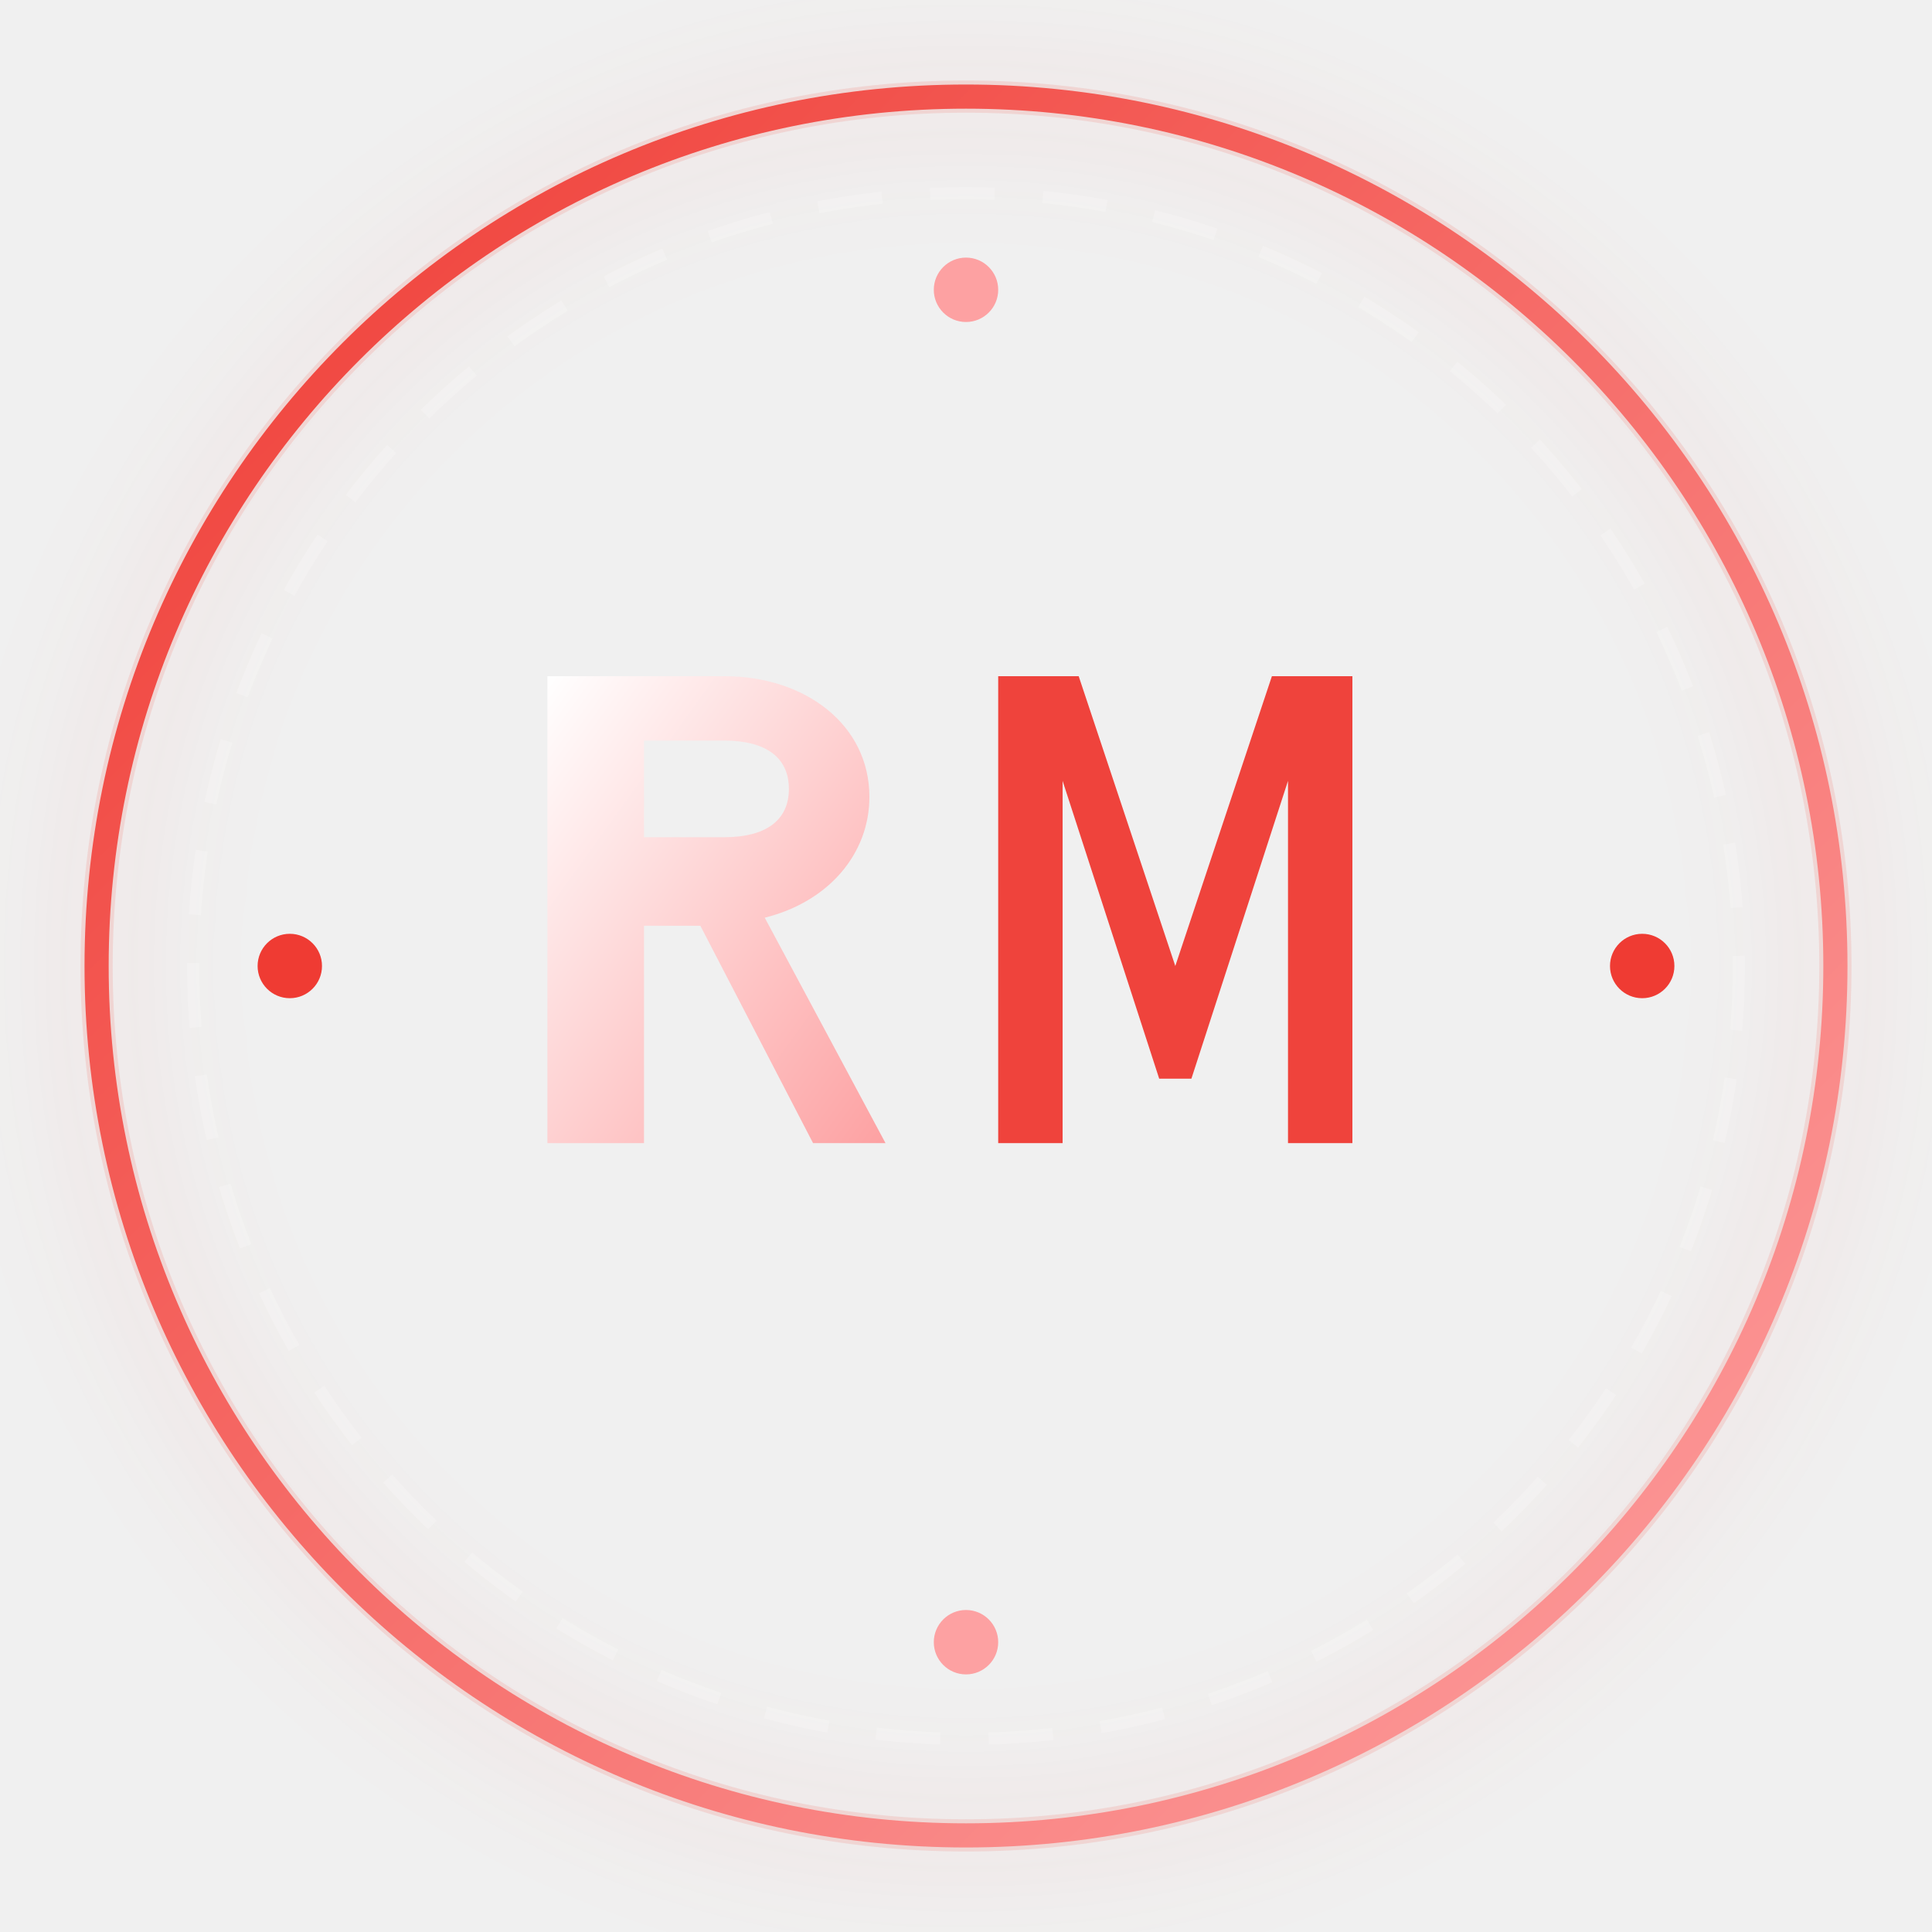
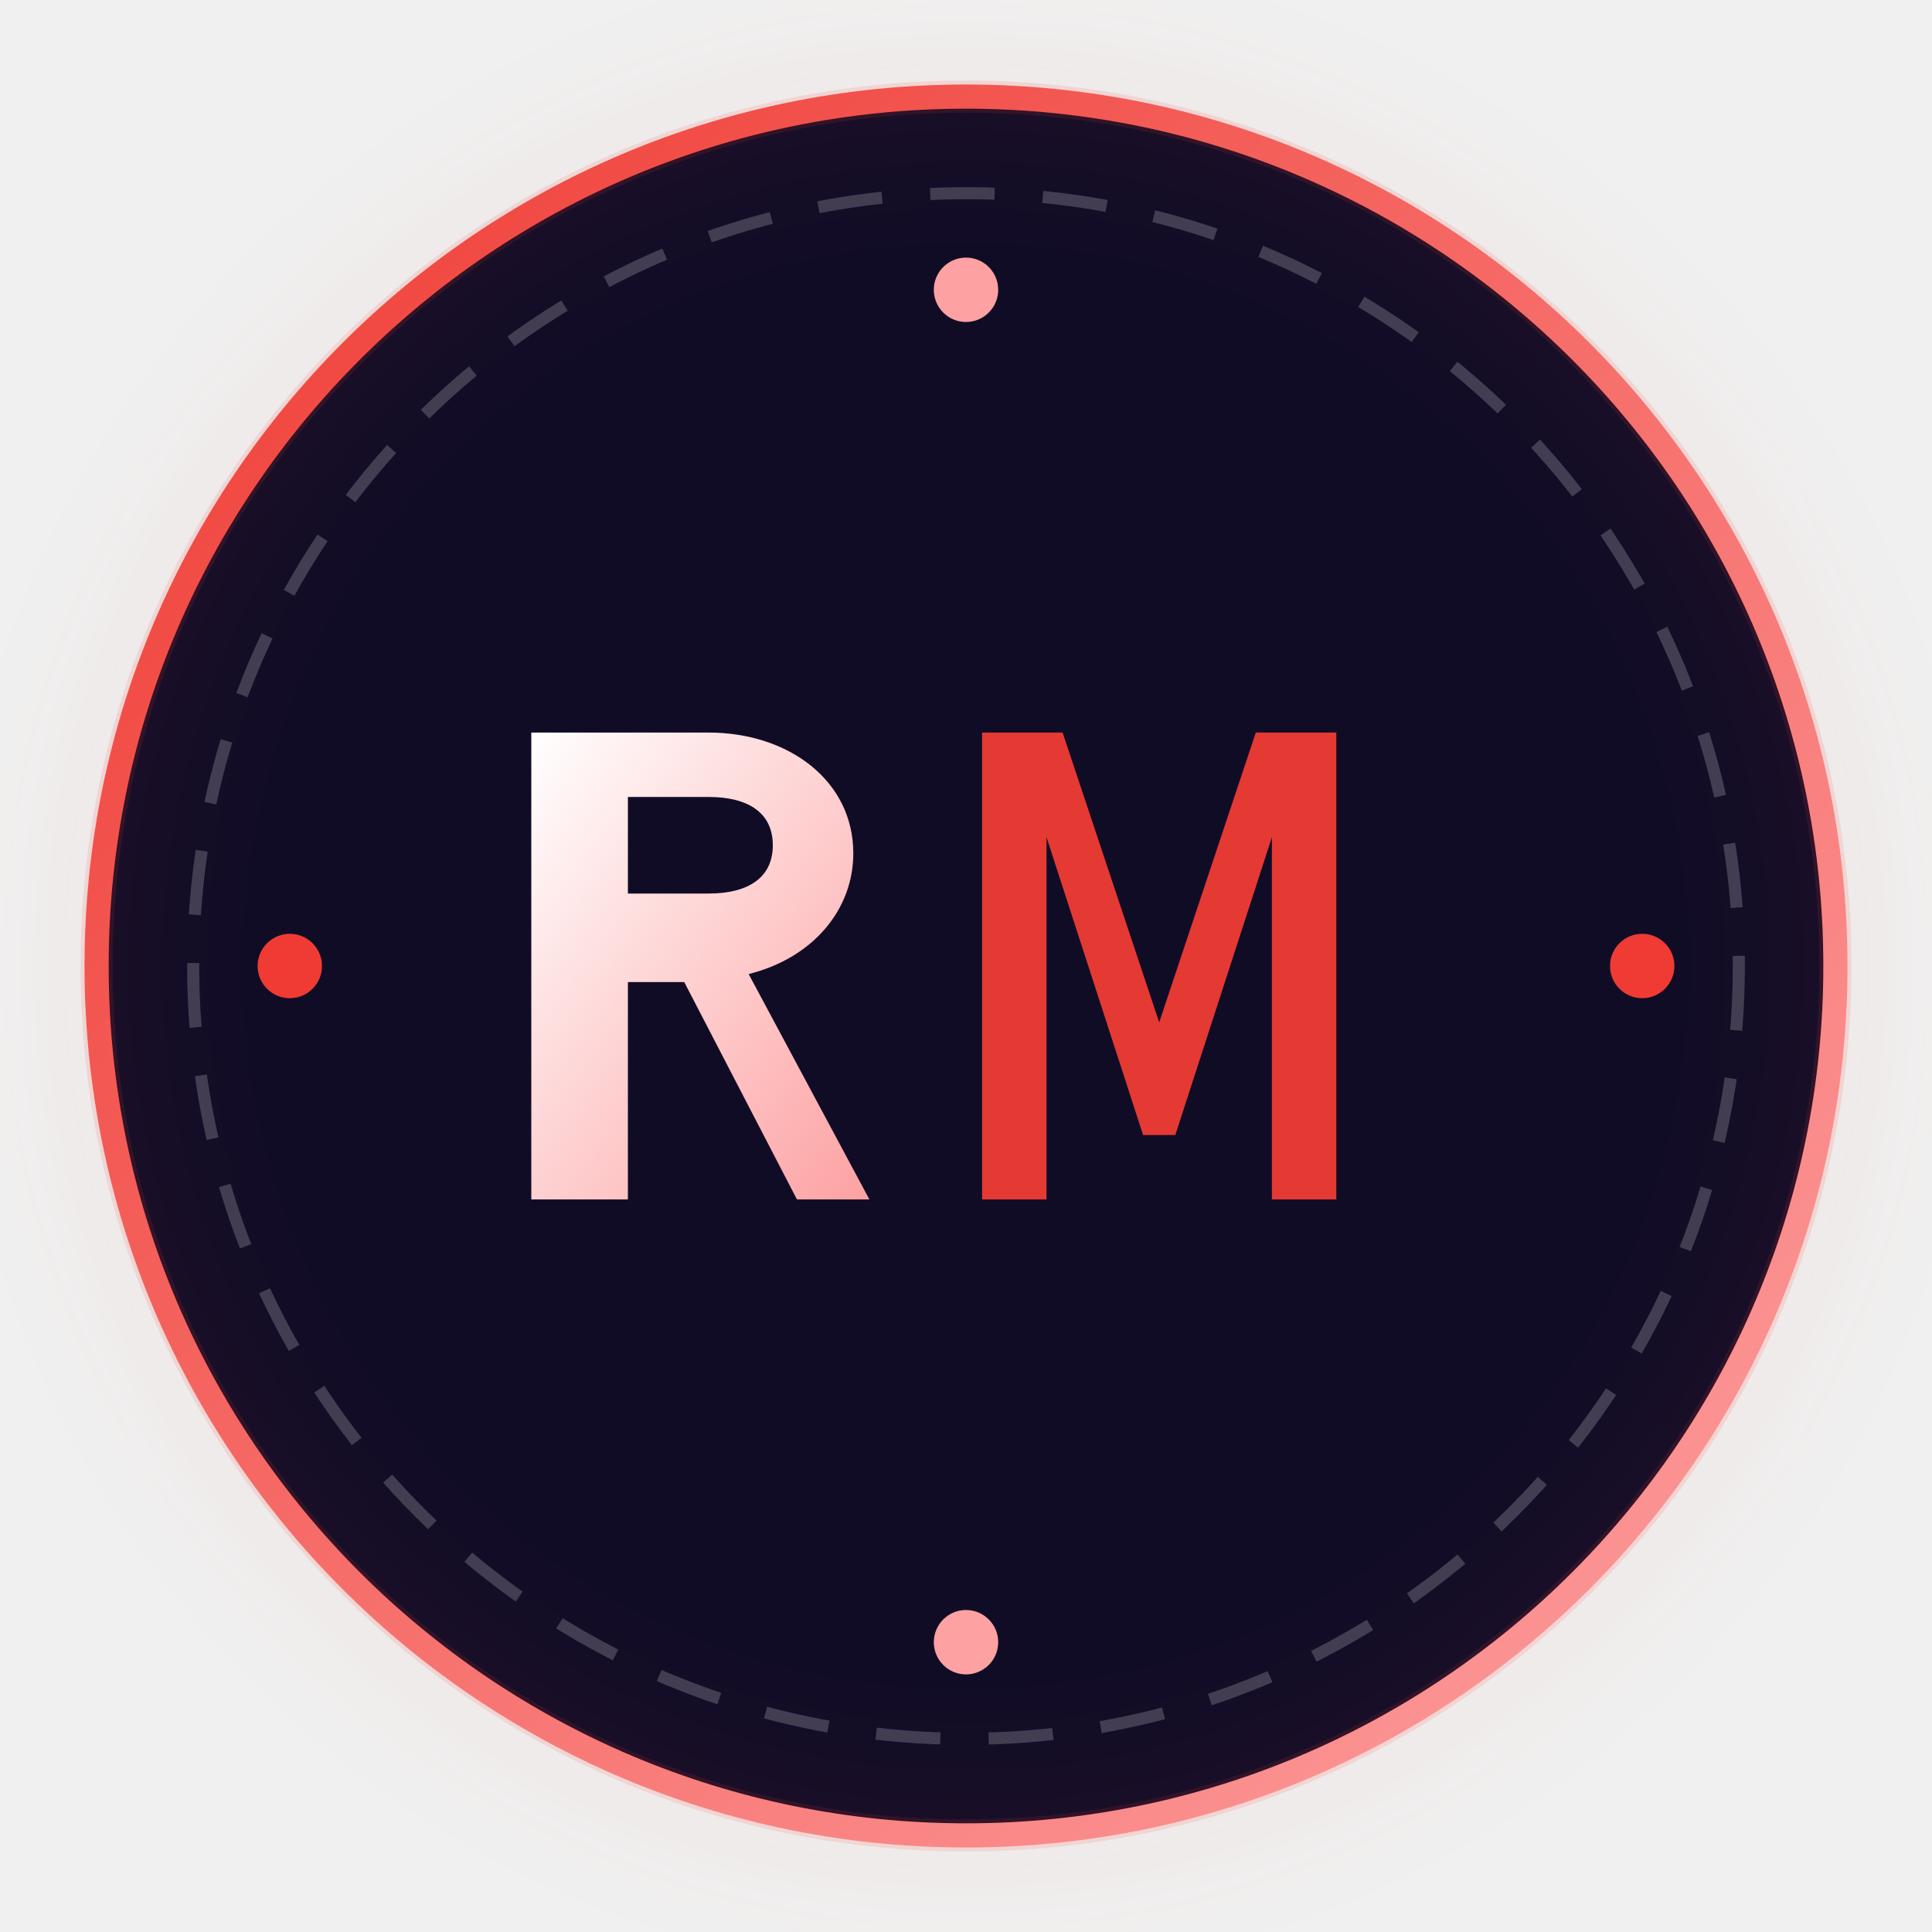
<svg xmlns="http://www.w3.org/2000/svg" viewBox="0 0 120 120" width="100%" height="100%">
  <defs>
    <linearGradient id="ring-grad" x1="0%" y1="0%" x2="100%" y2="100%">
      <stop offset="0%" stop-color="#EF3B33" />
      <stop offset="100%" stop-color="#FDA1A2" />
    </linearGradient>
    <linearGradient id="text-grad" x1="0%" y1="0%" x2="100%" y2="100%">
      <stop offset="0%" stop-color="#FFFFFF" />
      <stop offset="100%" stop-color="#FDA1A2" />
    </linearGradient>
    <filter id="glow" x="-20%" y="-20%" width="140%" height="140%">
      <feGaussianBlur stdDeviation="4" result="blur" />
      <feComposite in="SourceGraphic" in2="blur" operator="over" />
    </filter>
  </defs>
+   <circle cx="60" cy="60" r="54" fill="#110C26" />
  <circle cx="60" cy="60" r="54" fill="none" stroke="#EF3B33" stroke-width="2" opacity="0.15" filter="url(#glow)" />
  <circle cx="60" cy="60" r="54" fill="none" stroke="url(#ring-grad)" stroke-width="1.5" />
  <circle cx="60" cy="60" r="48" fill="none" stroke="#FFFFFF" stroke-width="0.75" stroke-dasharray="4 3" opacity="0.2" />
-   <g>
-     <path d="M34,42 h11 c5,0 9,3 9,7.5 c0,3.5 -2.5,6.5 -6.5,7.5 l7.5,14 h-4.5 l-7,-13.5 h-3.5 v13.5 h-6 Z m6,4 v6 h5 c2.5,0 4,-1 4,-3 c0,-2 -1.5,-3 -4,-3 Z" fill="url(#text-grad)" />
+   <g transform="translate(-1, 3.5)">
+     <path d="M34,42 h11 c5,0 9,3 9,7.5 c0,3.5 -2.5,6.5 -6.5,7.5 l7.5,14 h-4.5 l-7,-13.5 h-3.5 v13.5 h-6 Z M40,46 v6 h5 c2.5,0 4,-1 4,-3 c0,-2 -1.5,-3 -4,-3 Z" fill="url(#text-grad)" />
    <path d="M62,42 h5 l6,18 l6,-18 h5 v29 h-4 v-22.5 l-6,18.5 h-2 l-6,-18.5 v22.5 h-4 Z" fill="#EF3B33" opacity="0.95" />
  </g>
  <circle cx="60" cy="18" r="2" fill="#FDA1A2" />
  <circle cx="60" cy="102" r="2" fill="#FDA1A2" />
  <circle cx="18" cy="60" r="2" fill="#EF3B33" />
  <circle cx="102" cy="60" r="2" fill="#EF3B33" />
</svg>
